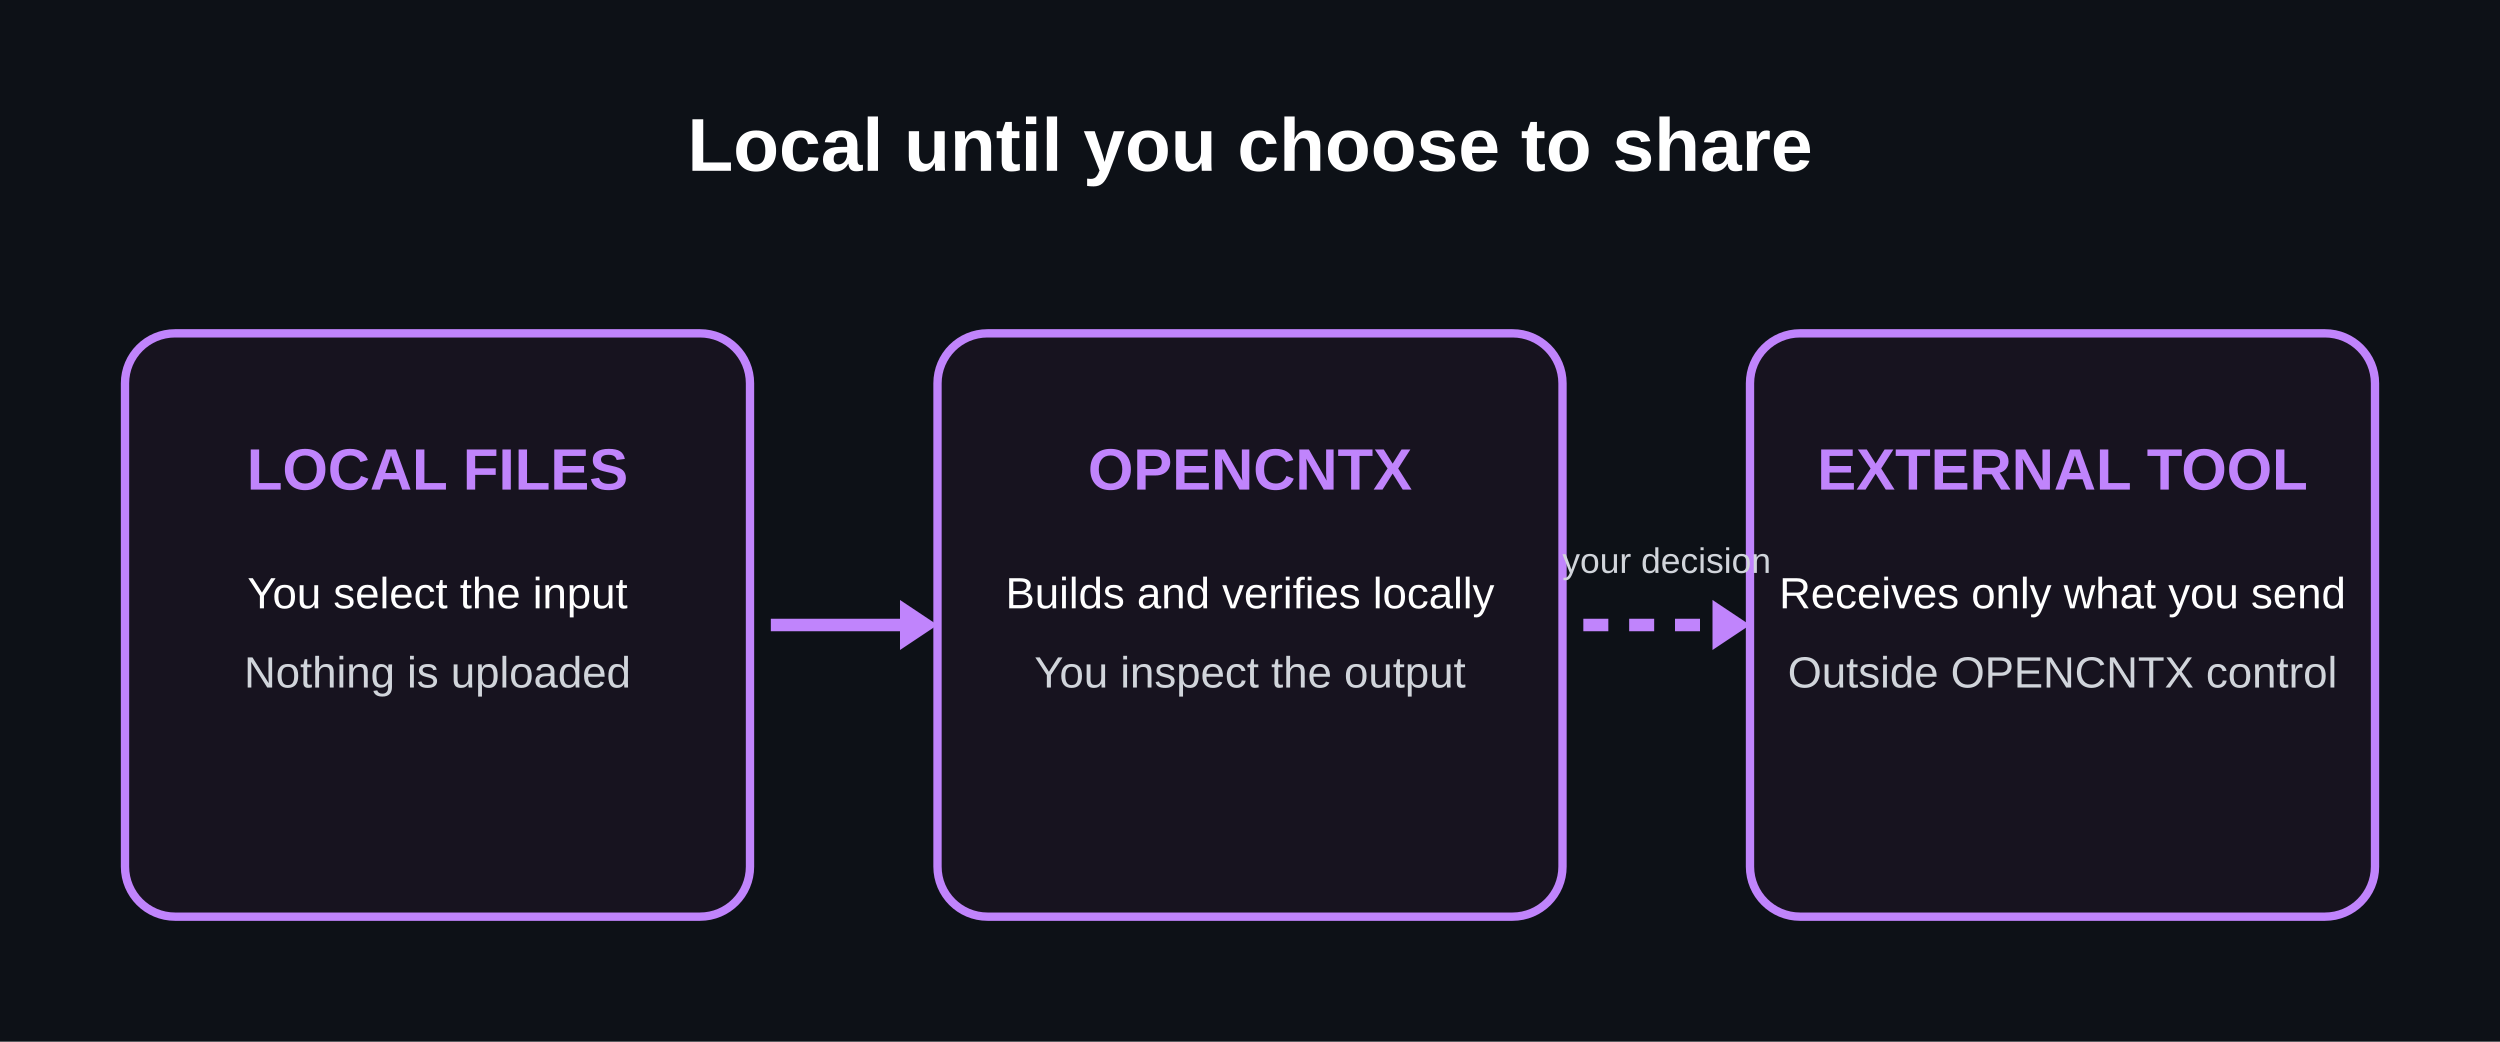
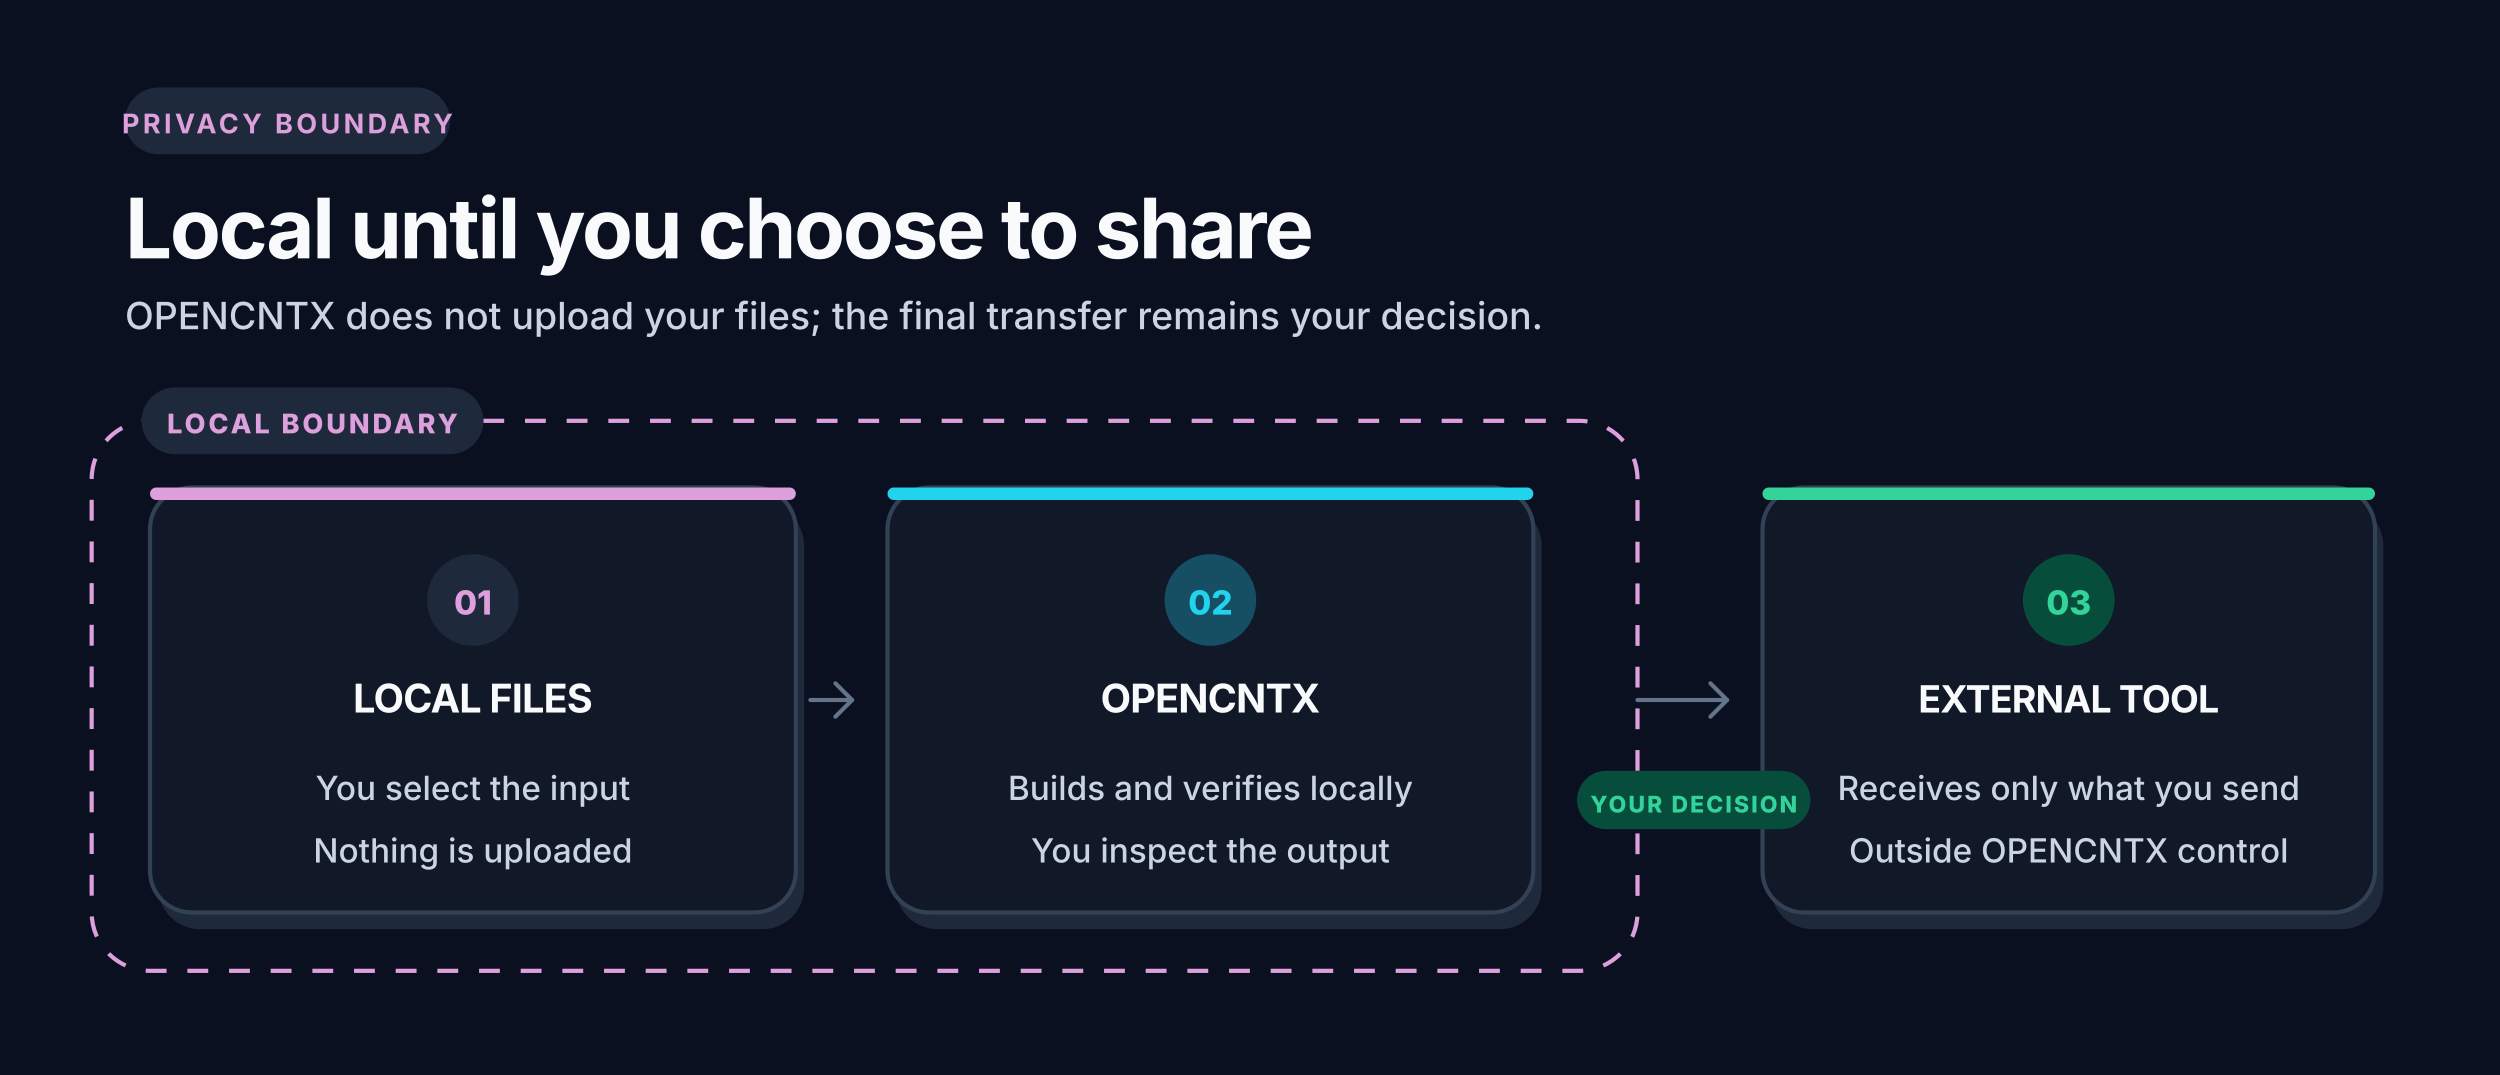
- <svg xmlns="http://www.w3.org/2000/svg" width="1200" height="500" viewBox="0 0 1200 500" role="img" aria-labelledby="title desc">
-   <rect width="1200" height="500" fill="#0D1117" />
-   <text x="600" y="82" text-anchor="middle" font-family="Arial, Helvetica, sans-serif" font-size="36" font-weight="700" fill="#FFFFFF">Local until you choose to share</text>
-   <g font-family="Arial, Helvetica, sans-serif">
-     <rect x="60" y="160" width="300" height="280" rx="24" fill="#17131F" stroke="#C084FC" stroke-width="4" />
-     <rect x="450" y="160" width="300" height="280" rx="24" fill="#17131F" stroke="#C084FC" stroke-width="4" />
-     <rect x="840" y="160" width="300" height="280" rx="24" fill="#17131F" stroke="#C084FC" stroke-width="4" />
-     <text x="210" y="235" text-anchor="middle" font-size="28" font-weight="700" fill="#C084FC">LOCAL FILES</text>
-     <text x="210" y="292" text-anchor="middle" font-size="21" fill="#FFFFFF">You select the input</text>
-     <text x="210" y="330" text-anchor="middle" font-size="21" fill="#D1D5DB">Nothing is uploaded</text>
-     <text x="600" y="235" text-anchor="middle" font-size="28" font-weight="700" fill="#C084FC">OPENCNTX</text>
-     <text x="600" y="292" text-anchor="middle" font-size="21" fill="#FFFFFF">Builds and verifies locally</text>
-     <text x="600" y="330" text-anchor="middle" font-size="21" fill="#D1D5DB">You inspect the output</text>
-     <text x="990" y="235" text-anchor="middle" font-size="28" font-weight="700" fill="#C084FC">EXTERNAL TOOL</text>
-     <text x="990" y="292" text-anchor="middle" font-size="21" fill="#FFFFFF">Receives only what you send</text>
-     <text x="990" y="330" text-anchor="middle" font-size="21" fill="#D1D5DB">Outside OPENCNTX control</text>
-   </g>
-   <line x1="370" y1="300" x2="432" y2="300" stroke="#C084FC" stroke-width="6" />
-   <polygon points="432,288 450,300 432,312" fill="#C084FC" />
-   <line x1="760" y1="300" x2="822" y2="300" stroke="#C084FC" stroke-width="6" stroke-dasharray="12 10" />
-   <polygon points="822,288 840,300 822,312" fill="#C084FC" />
-   <text x="800" y="275" text-anchor="middle" font-family="Arial, Helvetica, sans-serif" font-size="17" fill="#D1D5DB">your decision</text>
+ <svg xmlns="http://www.w3.org/2000/svg" width="1200" height="516" viewBox="0 0 1200 516" role="img" aria-labelledby="title desc">
+   <rect width="1200" height="516" fill="#0B1020" />
+   <rect x="60" y="42" width="156" height="32" rx="16" fill="#1E293B" />
+   <text x="138.0" y="64" text-anchor="middle" fill="#DDA0DD" font-family="Inter, ui-sans-serif, -apple-system, BlinkMacSystemFont, Segoe UI, sans-serif" font-size="13" font-weight="750" letter-spacing="1.6">PRIVACY BOUNDARY</text>
+   <text x="60" y="124" text-anchor="start" fill="#F8FAFC" font-family="Inter, ui-sans-serif, -apple-system, BlinkMacSystemFont, Segoe UI, sans-serif" font-size="40" font-weight="750" letter-spacing="-1.1">Local until you choose to share</text>
+   <text x="60" y="158" text-anchor="start" fill="#CBD5E1" font-family="Inter, ui-sans-serif, -apple-system, BlinkMacSystemFont, Segoe UI, sans-serif" font-size="18" font-weight="450">OPENCNTX does not upload your files; the final transfer remains your decision.</text>
+   <rect x="44" y="202" width="742" height="264" rx="28" fill="none" stroke="#DDA0DD" stroke-width="2" stroke-dasharray="10 10" />
+   <rect x="68" y="186" width="164" height="32" rx="16" fill="#1E293B" />
+   <text x="150" y="208" text-anchor="middle" fill="#DDA0DD" font-family="Inter, ui-sans-serif, -apple-system, BlinkMacSystemFont, Segoe UI, sans-serif" font-size="13" font-weight="780" letter-spacing="1.4">LOCAL BOUNDARY</text>
+   <rect x="76" y="242" width="310" height="204" rx="20" fill="#1E293B" />
+   <rect id="card-local-files" x="72" y="234" width="310" height="204" rx="20" fill="#111827" stroke="#334155" stroke-width="2" />
+   <rect x="72" y="234" width="310" height="6" rx="3" fill="#DDA0DD" />
+   <circle cx="227.0" cy="288" r="22" fill="#1E293B" />
+   <text x="227.0" y="295" text-anchor="middle" fill="#DDA0DD" font-family="Inter, ui-sans-serif, -apple-system, BlinkMacSystemFont, Segoe UI, sans-serif" font-size="16" font-weight="800">01</text>
+   <text x="227.0" y="342" text-anchor="middle" fill="#F8FAFC" font-family="Inter, ui-sans-serif, -apple-system, BlinkMacSystemFont, Segoe UI, sans-serif" font-size="19" font-weight="720" letter-spacing="-0.4">LOCAL FILES</text>
+   <text x="227.0" y="384" text-anchor="middle" fill="#CBD5E1" font-family="Inter, ui-sans-serif, -apple-system, BlinkMacSystemFont, Segoe UI, sans-serif" font-size="16" font-weight="450">You select the input</text>
+   <text x="227.0" y="414" text-anchor="middle" fill="#CBD5E1" font-family="Inter, ui-sans-serif, -apple-system, BlinkMacSystemFont, Segoe UI, sans-serif" font-size="16" font-weight="450">Nothing is uploaded</text>
+   <rect x="430" y="242" width="310" height="204" rx="20" fill="#1E293B" />
+   <rect id="card-opencntx" x="426" y="234" width="310" height="204" rx="20" fill="#111827" stroke="#334155" stroke-width="2" />
+   <rect x="426" y="234" width="310" height="6" rx="3" fill="#22D3EE" />
+   <circle cx="581.0" cy="288" r="22" fill="#164E63" />
+   <text x="581.0" y="295" text-anchor="middle" fill="#22D3EE" font-family="Inter, ui-sans-serif, -apple-system, BlinkMacSystemFont, Segoe UI, sans-serif" font-size="16" font-weight="800">02</text>
+   <text x="581.0" y="342" text-anchor="middle" fill="#F8FAFC" font-family="Inter, ui-sans-serif, -apple-system, BlinkMacSystemFont, Segoe UI, sans-serif" font-size="19" font-weight="720" letter-spacing="-0.4">OPENCNTX</text>
+   <text x="581.0" y="384" text-anchor="middle" fill="#CBD5E1" font-family="Inter, ui-sans-serif, -apple-system, BlinkMacSystemFont, Segoe UI, sans-serif" font-size="16" font-weight="450">Builds and verifies locally</text>
+   <text x="581.0" y="414" text-anchor="middle" fill="#CBD5E1" font-family="Inter, ui-sans-serif, -apple-system, BlinkMacSystemFont, Segoe UI, sans-serif" font-size="16" font-weight="450">You inspect the output</text>
+   <line x1="389" y1="336" x2="409" y2="336" stroke="#64748B" stroke-width="2" stroke-linecap="round" />
+   <polyline points="401,328 409,336 401,344" fill="none" stroke="#64748B" stroke-width="2" stroke-linecap="round" stroke-linejoin="round" />
+   <rect x="850" y="242" width="294" height="204" rx="20" fill="#1E293B" />
+   <rect id="card-external" x="846" y="234" width="294" height="204" rx="20" fill="#111827" stroke="#334155" stroke-width="2" />
+   <rect x="846" y="234" width="294" height="6" rx="3" fill="#34D399" />
+   <circle cx="993.0" cy="288" r="22" fill="#064E3B" />
+   <text x="993.0" y="295" text-anchor="middle" fill="#34D399" font-family="Inter, ui-sans-serif, -apple-system, BlinkMacSystemFont, Segoe UI, sans-serif" font-size="16" font-weight="800">03</text>
+   <text x="993.0" y="342" text-anchor="middle" fill="#F8FAFC" font-family="Inter, ui-sans-serif, -apple-system, BlinkMacSystemFont, Segoe UI, sans-serif" font-size="18" font-weight="720" letter-spacing="-0.4">EXTERNAL TOOL</text>
+   <text x="993.0" y="384" text-anchor="middle" fill="#CBD5E1" font-family="Inter, ui-sans-serif, -apple-system, BlinkMacSystemFont, Segoe UI, sans-serif" font-size="16" font-weight="450">Receives only what you send</text>
+   <text x="993.0" y="414" text-anchor="middle" fill="#CBD5E1" font-family="Inter, ui-sans-serif, -apple-system, BlinkMacSystemFont, Segoe UI, sans-serif" font-size="16" font-weight="450">Outside OPENCNTX control</text>
+   <line x1="786" y1="336" x2="829" y2="336" stroke="#64748B" stroke-width="2" stroke-linecap="round" />
+   <polyline points="821,328 829,336 821,344" fill="none" stroke="#64748B" stroke-width="2" stroke-linecap="round" stroke-linejoin="round" />
+   <rect x="757" y="370" width="112" height="28" rx="14" fill="#064E3B" />
+   <text x="813" y="390" text-anchor="middle" fill="#34D399" font-family="Inter, ui-sans-serif, -apple-system, BlinkMacSystemFont, Segoe UI, sans-serif" font-size="11" font-weight="800" letter-spacing="1.0">YOUR DECISION</text>
</svg>
